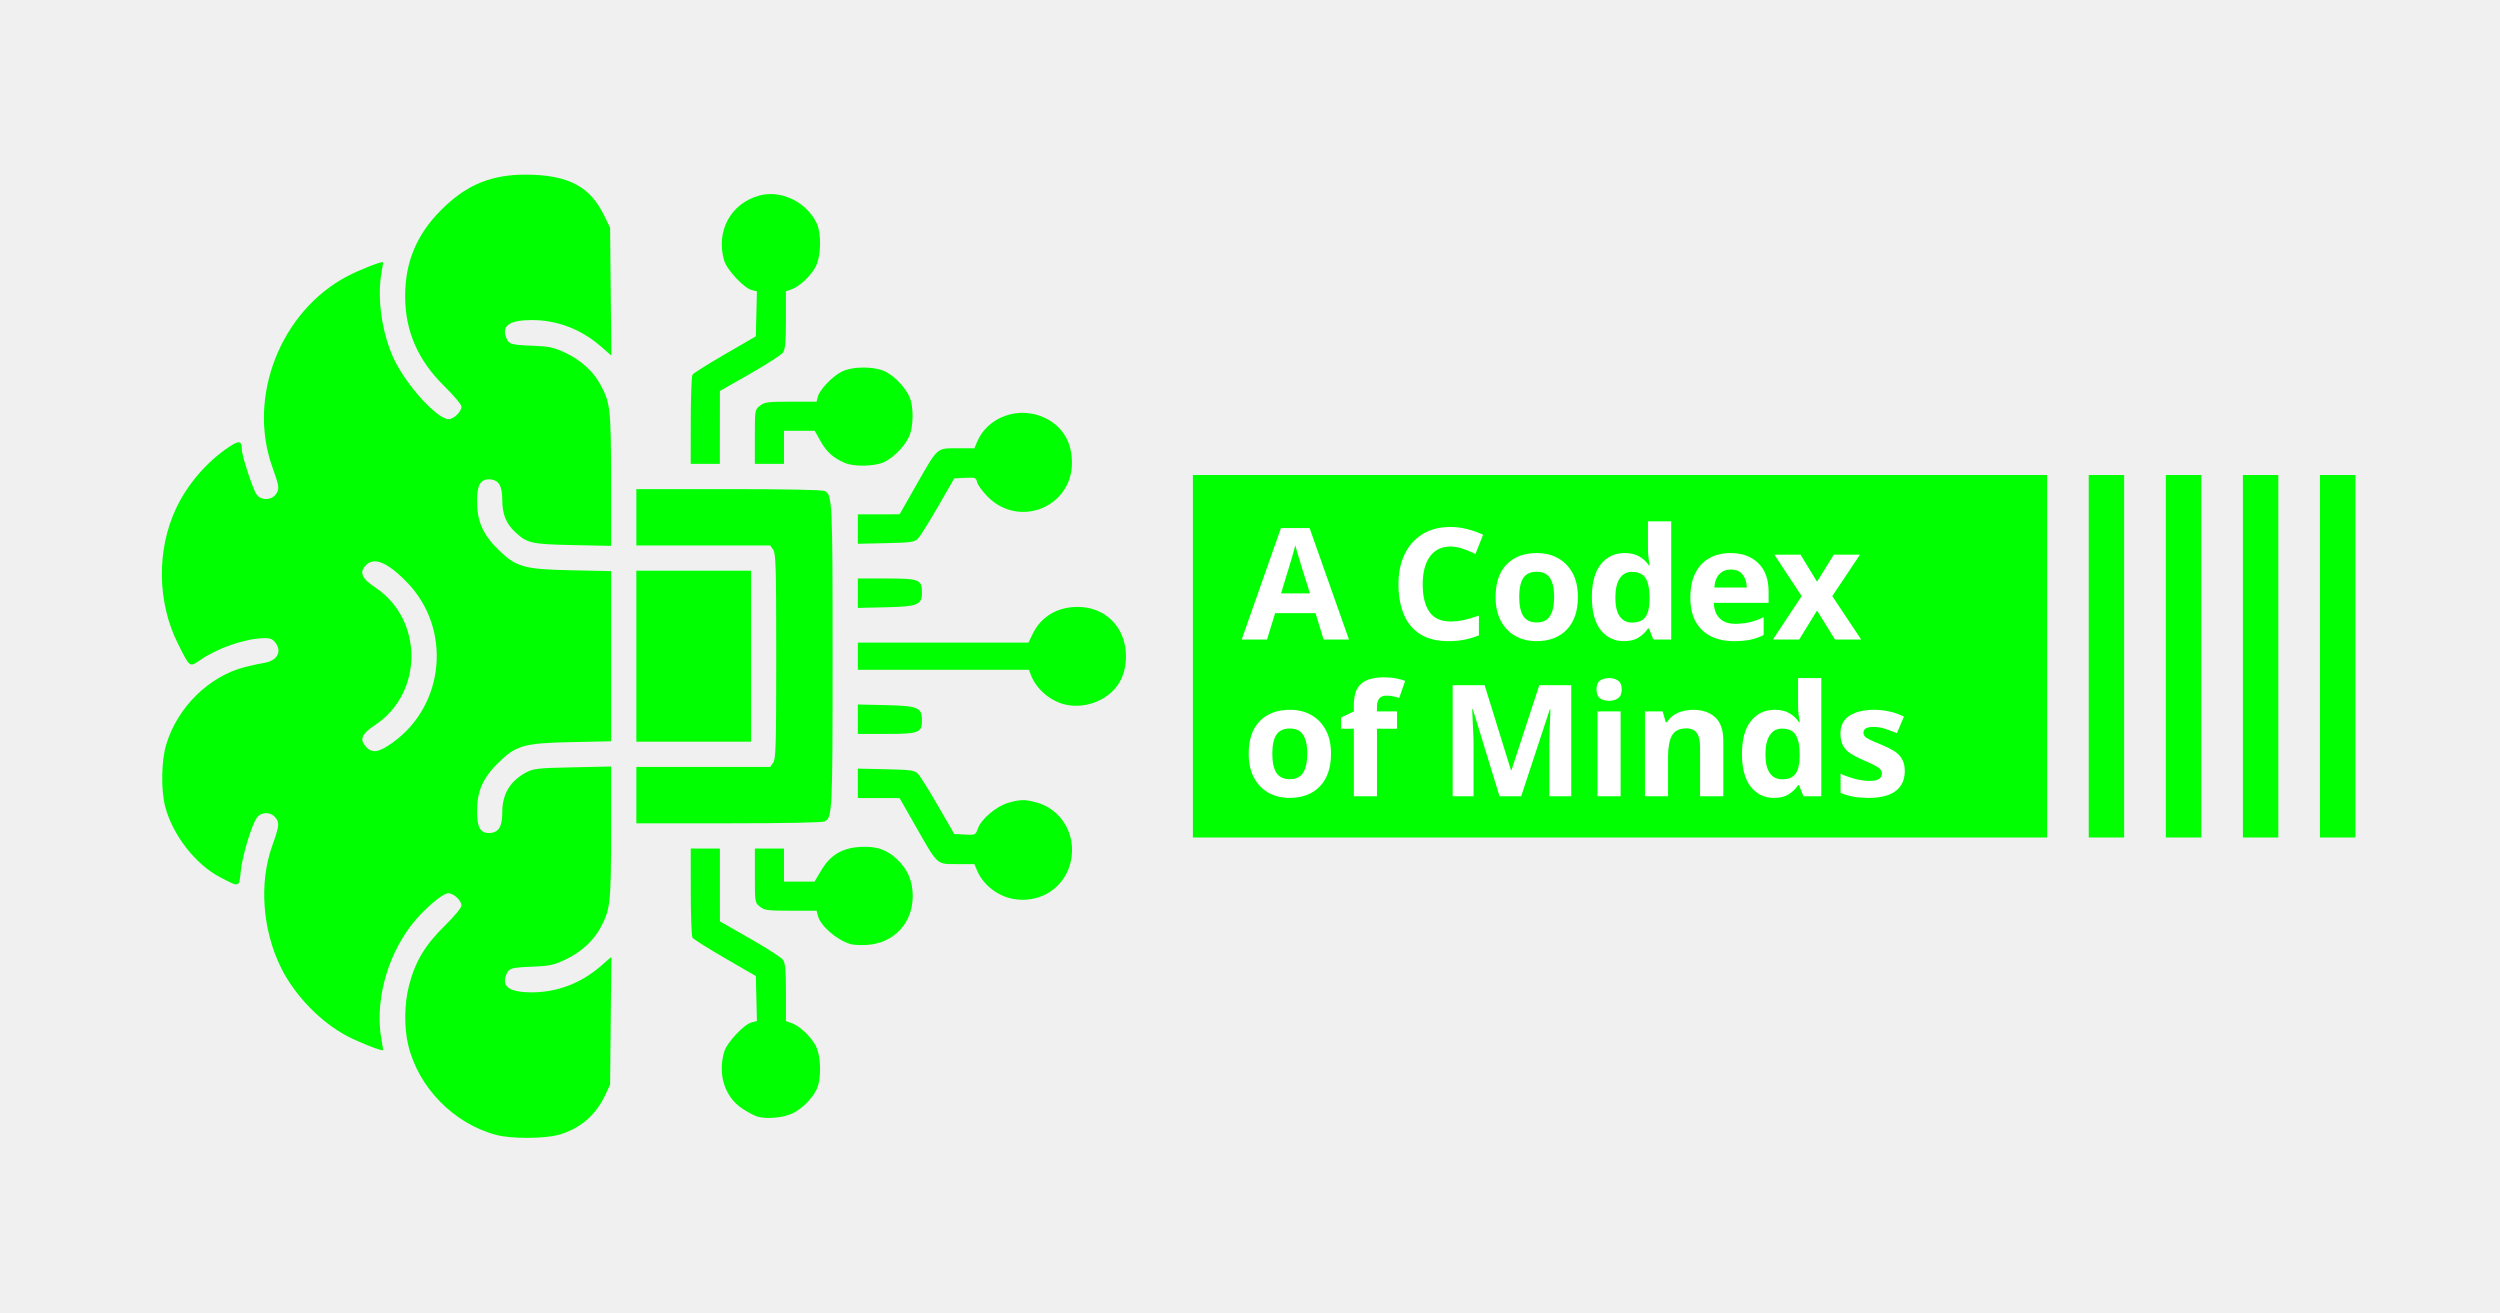
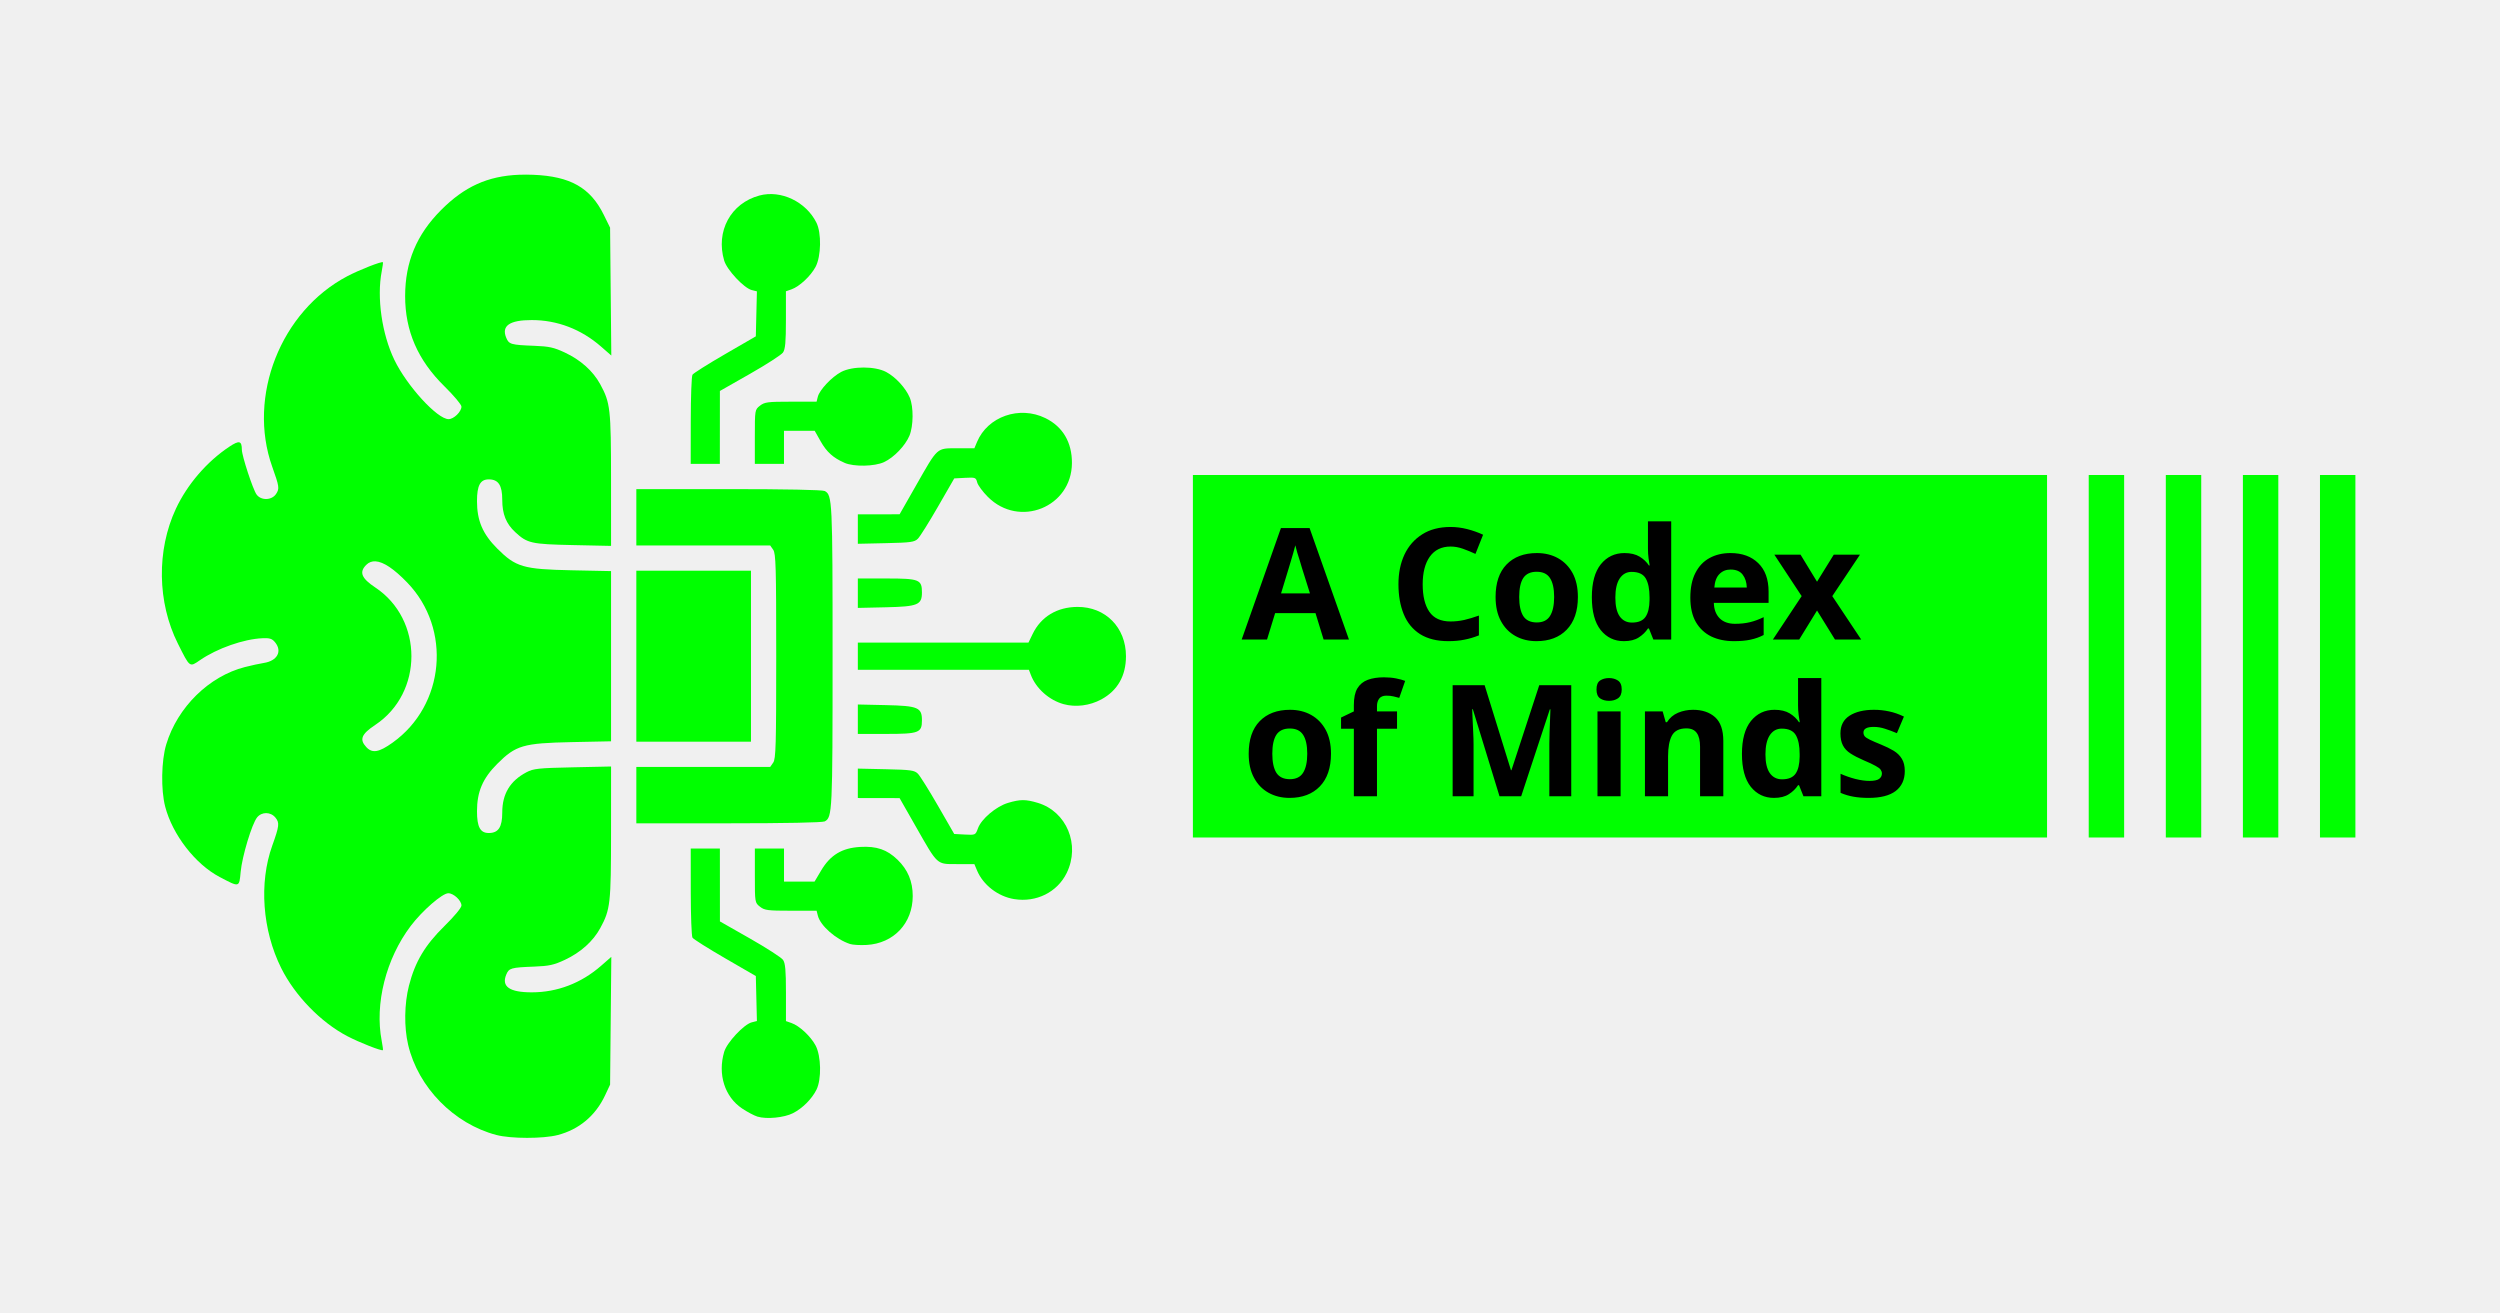
<svg xmlns="http://www.w3.org/2000/svg" width="1200" height="630" viewBox="0 0 317.5 166.688" version="1.1" id="svg1" xml:space="preserve">
  <defs id="defs1" />
  <g id="layer1" transform="translate(-39.35805,-82.91729)">
    <g id="g25" transform="translate(11.77695,13.34362)">
      <path style="fill:#00ff00;stroke:none;stroke-width:0.933" d="m 108.395,152.91 v -10.858 h 7.28 7.28 v 10.858 10.858 h -7.28 -7.28 z" id="path18" />
      <path style="fill:#00ff00;stroke:none;stroke-width:0.933" d="m 108.395,170.554 v -3.578 h 8.499 8.499 l 0.384,-0.548 c 0.336,-0.479 0.384,-2.179 0.384,-13.517 0,-11.338 -0.048,-13.038 -0.384,-13.517 l -0.384,-0.548 h -8.499 -8.499 v -3.578 -3.578 h 11.738 c 7.184,0 11.913,0.094 12.189,0.242 0.965,0.516 0.997,1.188 0.997,20.98 0,19.792 -0.032,20.464 -0.997,20.98 -0.276,0.148 -5.005,0.242 -12.189,0.242 h -11.738 z" id="path17" />
      <path id="path14" style="fill:#00ff00;stroke:none;stroke-width:0.933" d="m 123.784,211.387 c -0.426,-0.131 -1.31,-0.6 -1.965,-1.041 -2.209,-1.487 -3.108,-4.341 -2.267,-7.19 0.351,-1.189 2.51,-3.498 3.505,-3.747 l 0.652,-0.164 -0.069,-2.856 -0.069,-2.856 -3.915,-2.267 c -2.153,-1.247 -4.011,-2.42 -4.13,-2.606 -0.118,-0.187 -0.217,-2.81 -0.219,-5.83 l -0.004,-5.491 h 1.851 1.851 l 0.003,4.627 0.003,4.627 3.819,2.174 c 2.101,1.196 3.987,2.414 4.193,2.708 0.292,0.417 0.374,1.321 0.374,4.156 v 3.622 l 0.702,0.245 c 1.014,0.353 2.452,1.696 3.068,2.865 0.704,1.336 0.76,4.288 0.106,5.602 -0.588,1.18 -1.772,2.365 -2.981,2.982 -1.122,0.573 -3.366,0.791 -4.506,0.439 z m 11.753,-21.924 c -1.801,-0.591 -3.77,-2.325 -4.091,-3.603 l -0.156,-0.623 h -3.271 c -2.936,0 -3.338,-0.052 -3.921,-0.511 -0.647,-0.509 -0.65,-0.529 -0.65,-3.948 v -3.437 h 1.851 1.851 v 2.098 2.098 h 1.94 1.94 l 0.837,-1.412 c 1.164,-1.964 2.649,-2.86 4.953,-2.991 2.098,-0.119 3.411,0.331 4.75,1.626 1.304,1.261 1.929,2.755 1.928,4.609 -0.002,3.46 -2.412,6.019 -5.853,6.214 -0.818,0.046 -1.766,-0.007 -2.106,-0.119 z m 20.853,-5.701 c -2.064,-0.335 -3.952,-1.79 -4.729,-3.645 l -0.336,-0.802 h -2.175 c -2.653,0 -2.426,0.206 -5.248,-4.746 l -2.072,-3.635 -2.653,-0.005 -2.653,-0.005 v -1.869 -1.869 l 3.572,0.08 c 3.183,0.071 3.625,0.134 4.061,0.573 0.269,0.271 1.416,2.104 2.55,4.072 l 2.06,3.578 1.351,0.072 c 1.343,0.072 1.353,0.067 1.664,-0.792 0.432,-1.194 2.309,-2.78 3.823,-3.23 1.555,-0.462 2.229,-0.463 3.761,-0.006 3.687,1.1 5.437,5.331 3.685,8.911 -1.195,2.441 -3.865,3.771 -6.663,3.316 z m -19.865,-22.849 v -1.869 l 3.553,0.08 c 4.097,0.092 4.59,0.3 4.59,1.931 0,1.581 -0.383,1.727 -4.523,1.727 h -3.62 z m 26.113,-1.918 c -1.835,-0.513 -3.487,-1.993 -4.138,-3.707 l -0.247,-0.649 h -10.864 -10.864 v -1.727 -1.727 h 10.836 10.836 l 0.532,-1.1 c 1.06,-2.19 3.093,-3.418 5.681,-3.433 3.572,-0.02 6.169,2.615 6.169,6.26 0,2.493 -1.064,4.361 -3.12,5.481 -1.484,0.808 -3.284,1.033 -4.821,0.603 z m -26.113,-14.085 v -1.869 h 3.663 c 4.131,0 4.48,0.138 4.48,1.77 0,1.582 -0.52,1.796 -4.59,1.888 l -3.553,0.08 z m 0,-8.143 v -1.869 l 2.653,-0.005 2.653,-0.005 2.072,-3.635 c 2.822,-4.952 2.594,-4.746 5.248,-4.746 h 2.175 l 0.336,-0.802 c 1.355,-3.234 5.389,-4.643 8.682,-3.031 2.209,1.081 3.388,3.078 3.373,5.713 -0.032,5.603 -6.687,8.283 -10.673,4.297 -0.659,-0.659 -1.271,-1.49 -1.361,-1.848 -0.155,-0.617 -0.233,-0.647 -1.538,-0.577 l -1.375,0.073 -2.06,3.578 c -1.133,1.968 -2.281,3.8 -2.55,4.072 -0.436,0.44 -0.878,0.502 -4.061,0.573 l -3.572,0.08 z m -1.682,-8.413 c -1.445,-0.628 -2.273,-1.372 -3.042,-2.735 l -0.752,-1.332 h -1.951 -1.951 v 2.098 2.098 h -1.851 -1.851 v -3.437 c 0,-3.419 0.004,-3.439 0.65,-3.948 0.584,-0.459 0.986,-0.511 3.921,-0.511 h 3.271 l 0.156,-0.623 c 0.219,-0.871 1.769,-2.519 2.965,-3.152 1.419,-0.751 4.293,-0.75 5.716,0.004 1.198,0.634 2.485,2.034 2.999,3.261 0.492,1.173 0.47,3.602 -0.043,4.83 -0.532,1.274 -1.974,2.773 -3.226,3.355 -1.203,0.559 -3.83,0.609 -5.014,0.095 z m -19.536,-5.362 c 0.002,-3.02 0.101,-5.643 0.219,-5.83 0.118,-0.187 1.977,-1.36 4.13,-2.606 l 3.914,-2.267 0.069,-2.856 0.069,-2.856 -0.652,-0.164 c -0.994,-0.25 -3.153,-2.558 -3.505,-3.747 -1.098,-3.718 0.829,-7.278 4.473,-8.261 2.732,-0.737 5.914,0.779 7.245,3.451 0.654,1.314 0.599,4.266 -0.106,5.602 -0.616,1.168 -2.054,2.511 -3.068,2.865 l -0.702,0.245 v 3.622 c 0,2.835 -0.081,3.738 -0.374,4.156 -0.205,0.293 -2.092,1.512 -4.193,2.708 l -3.819,2.174 -0.003,4.627 -0.003,4.627 h -1.851 -1.851 z" />
      <path id="path1" style="fill:#00ff00;stroke:none;stroke-width:0.933" d="m 93.519,91.767 c -4.019,0.158 -6.973,1.519 -9.932,4.493 -3.099,3.114 -4.546,6.578 -4.554,10.898 -0.008,4.441 1.605,8.151 4.991,11.479 1.189,1.168 2.162,2.327 2.162,2.575 0,0.644 -0.973,1.593 -1.634,1.593 -1.433,0 -5.297,-4.224 -6.89,-7.532 -1.583,-3.289 -2.244,-7.911 -1.605,-11.222 0.118,-0.611 0.187,-1.139 0.153,-1.173 -0.145,-0.147 -2.993,0.97 -4.523,1.775 -8.45,4.443 -12.714,15.264 -9.534,24.197 0.903,2.537 0.937,2.773 0.489,3.455 -0.544,0.83 -1.919,0.864 -2.484,0.062 -0.469,-0.666 -1.856,-4.898 -1.861,-5.679 -0.008,-1.139 -0.33,-1.219 -1.575,-0.394 -2.852,1.889 -5.351,4.787 -6.802,7.888 -2.465,5.268 -2.369,11.895 0.249,17.124 1.546,3.087 1.47,3.03 2.816,2.104 2.171,-1.494 5.545,-2.678 7.927,-2.781 0.936,-0.041 1.229,0.055 1.611,0.526 0.928,1.146 0.268,2.35 -1.432,2.613 -0.517,0.08 -1.605,0.316 -2.419,0.525 -4.552,1.168 -8.544,5.094 -9.975,9.809 -0.631,2.078 -0.694,5.777 -0.136,7.919 0.929,3.566 3.822,7.303 6.915,8.931 2.542,1.338 2.482,1.353 2.669,-0.65 0.184,-1.98 1.43,-6.106 2.089,-6.92 0.596,-0.735 1.722,-0.72 2.33,0.031 0.536,0.662 0.491,1.047 -0.41,3.567 -1.692,4.729 -1.252,10.737 1.137,15.536 1.741,3.496 5.017,6.876 8.381,8.643 1.543,0.811 4.394,1.931 4.539,1.783 0.034,-0.034 -0.035,-0.562 -0.153,-1.173 -0.911,-4.711 0.541,-10.45 3.696,-14.615 1.463,-1.932 4.004,-4.139 4.763,-4.139 0.675,0 1.669,0.929 1.669,1.559 0,0.284 -0.896,1.366 -2.162,2.61 -2.48,2.437 -3.731,4.541 -4.508,7.58 -0.587,2.294 -0.627,5.266 -0.102,7.499 1.269,5.401 5.806,10.036 11.214,11.456 v -5.2e-4 c 1.838,0.483 5.939,0.486 7.781,0.007 2.714,-0.707 4.804,-2.457 6.013,-5.035 l 0.642,-1.369 0.077,-8.114 0.077,-8.114 -1.296,1.134 c -2.525,2.209 -5.566,3.373 -8.81,3.373 -2.818,0 -3.868,-0.728 -3.24,-2.246 0.347,-0.838 0.596,-0.91 3.572,-1.023 1.867,-0.071 2.489,-0.209 3.869,-0.854 2.011,-0.941 3.586,-2.353 4.502,-4.035 1.282,-2.355 1.366,-3.109 1.369,-12.167 l 0.003,-8.357 -4.874,0.105 c -4.353,0.093 -4.979,0.16 -5.861,0.623 -2.09,1.098 -3.085,2.748 -3.085,5.117 0,1.863 -0.488,2.603 -1.714,2.603 -1.08,0 -1.494,-0.766 -1.494,-2.76 0,-2.481 0.723,-4.175 2.569,-6.021 2.359,-2.359 3.301,-2.634 9.46,-2.763 l 4.997,-0.104 V 152.911 142.104 l -4.997,-0.104 c -6.16,-0.129 -7.101,-0.404 -9.46,-2.763 -1.846,-1.847 -2.569,-3.541 -2.569,-6.022 0,-1.994 0.415,-2.76 1.494,-2.76 1.225,0 1.714,0.741 1.714,2.601 0,1.806 0.489,3.025 1.643,4.095 1.533,1.422 2.037,1.536 7.302,1.648 l 4.874,0.104 -0.003,-8.357 c -0.003,-9.057 -0.088,-9.812 -1.369,-12.167 -0.915,-1.682 -2.491,-3.094 -4.502,-4.034 -1.38,-0.646 -2.002,-0.783 -3.869,-0.854 -2.976,-0.113 -3.225,-0.185 -3.572,-1.023 -0.629,-1.518 0.422,-2.246 3.24,-2.246 3.244,0 6.285,1.164 8.81,3.373 l 1.296,1.133 -0.077,-8.12 -0.077,-8.12 -0.809,-1.644 c -1.691,-3.434 -4.242,-4.88 -8.944,-5.072 -0.621,-0.025 -1.216,-0.027 -1.791,-0.004 z M 75.265,140.864 c 1.008,0.053 2.346,0.948 4.03,2.692 5.684,5.884 4.794,15.59 -1.864,20.341 -1.725,1.231 -2.572,1.374 -3.326,0.564 -0.906,-0.973 -0.634,-1.651 1.136,-2.826 6.119,-4.062 6.119,-13.39 0,-17.452 -1.763,-1.17 -2.073,-1.946 -1.146,-2.872 0.323,-0.323 0.713,-0.472 1.171,-0.448 z" />
    </g>
    <path style="fill:#00ff00" d="m 190.855,143.242 h 108.479 v 23.019 23.019 H 190.855 Z m 113.771,23.019 v -23.019 h 2.249 2.249 v 23.019 23.019 h -2.249 -2.249 z m 9.79,0 v -23.019 h 2.249 2.249 v 23.019 23.019 h -2.249 -2.249 z m 9.79,0 v -23.019 h 2.249 2.249 v 23.019 23.019 h -2.249 -2.249 z m 9.79,0 v -23.019 h 2.249 2.249 v 23.019 23.019 h -2.249 -2.249 z" id="path25" />
-     <text xml:space="preserve" style="font-weight:bold;font-size:19.756px;line-height:1;font-family:Consolas;-inkscape-font-specification:'Consolas, Bold';text-align:start;writing-mode:lr-tb;direction:ltr;text-anchor:start;fill:#ffffff;fill-opacity:1;stroke:none;stroke-width:3.3;stroke-linecap:round;stroke-linejoin:round" x="197.05" y="164.144" id="text25">
-       <tspan id="tspan25" x="197.05" y="164.144" style="font-style:normal;font-variant:normal;font-weight:bold;font-stretch:normal;font-size:19.756px;line-height:1;font-family:'FiraCode Nerd Font';-inkscape-font-specification:'FiraCode Nerd Font, Bold';font-variant-ligatures:normal;font-variant-caps:normal;font-variant-numeric:normal;font-variant-east-asian:normal;fill:#ffffff;stroke-width:3.3">A Codex</tspan>
-       <tspan x="197.05" y="184.045" style="font-style:normal;font-variant:normal;font-weight:bold;font-stretch:normal;font-size:19.756px;line-height:1;font-family:'FiraCode Nerd Font';-inkscape-font-specification:'FiraCode Nerd Font, Bold';font-variant-ligatures:normal;font-variant-caps:normal;font-variant-numeric:normal;font-variant-east-asian:normal;fill:#ffffff;stroke-width:3.3" id="tspan26">of Minds</tspan>
+     <text xml:space="preserve" style="font-weight:bold;font-size:19.756px;line-height:1;font-family:Consolas;-inkscape-font-specification:'Consolas, Bold';text-align:start;writing-mode:lr-tb;direction:ltr;text-anchor:start;fill:#000000;fill-opacity:1;stroke:none;stroke-width:3.3;stroke-linecap:round;stroke-linejoin:round" x="197.05" y="164.144" id="text25">
+       <tspan id="tspan25" x="197.05" y="164.144" style="font-style:normal;font-variant:normal;font-weight:bold;font-stretch:normal;font-size:19.756px;line-height:1;font-family:'FiraCode Nerd Font';-inkscape-font-specification:'FiraCode Nerd Font, Bold';font-variant-ligatures:normal;font-variant-caps:normal;font-variant-numeric:normal;font-variant-east-asian:normal;fill:#000000;stroke-width:3.3;stroke:none">A Codex</tspan>
+       <tspan x="197.05" y="184.045" style="font-style:normal;font-variant:normal;font-weight:bold;font-stretch:normal;font-size:19.756px;line-height:1;font-family:'FiraCode Nerd Font';-inkscape-font-specification:'FiraCode Nerd Font, Bold';font-variant-ligatures:normal;font-variant-caps:normal;font-variant-numeric:normal;font-variant-east-asian:normal;fill:#000000;stroke-width:3.3;stroke:none" id="tspan26">of Minds</tspan>
    </text>
  </g>
</svg>
